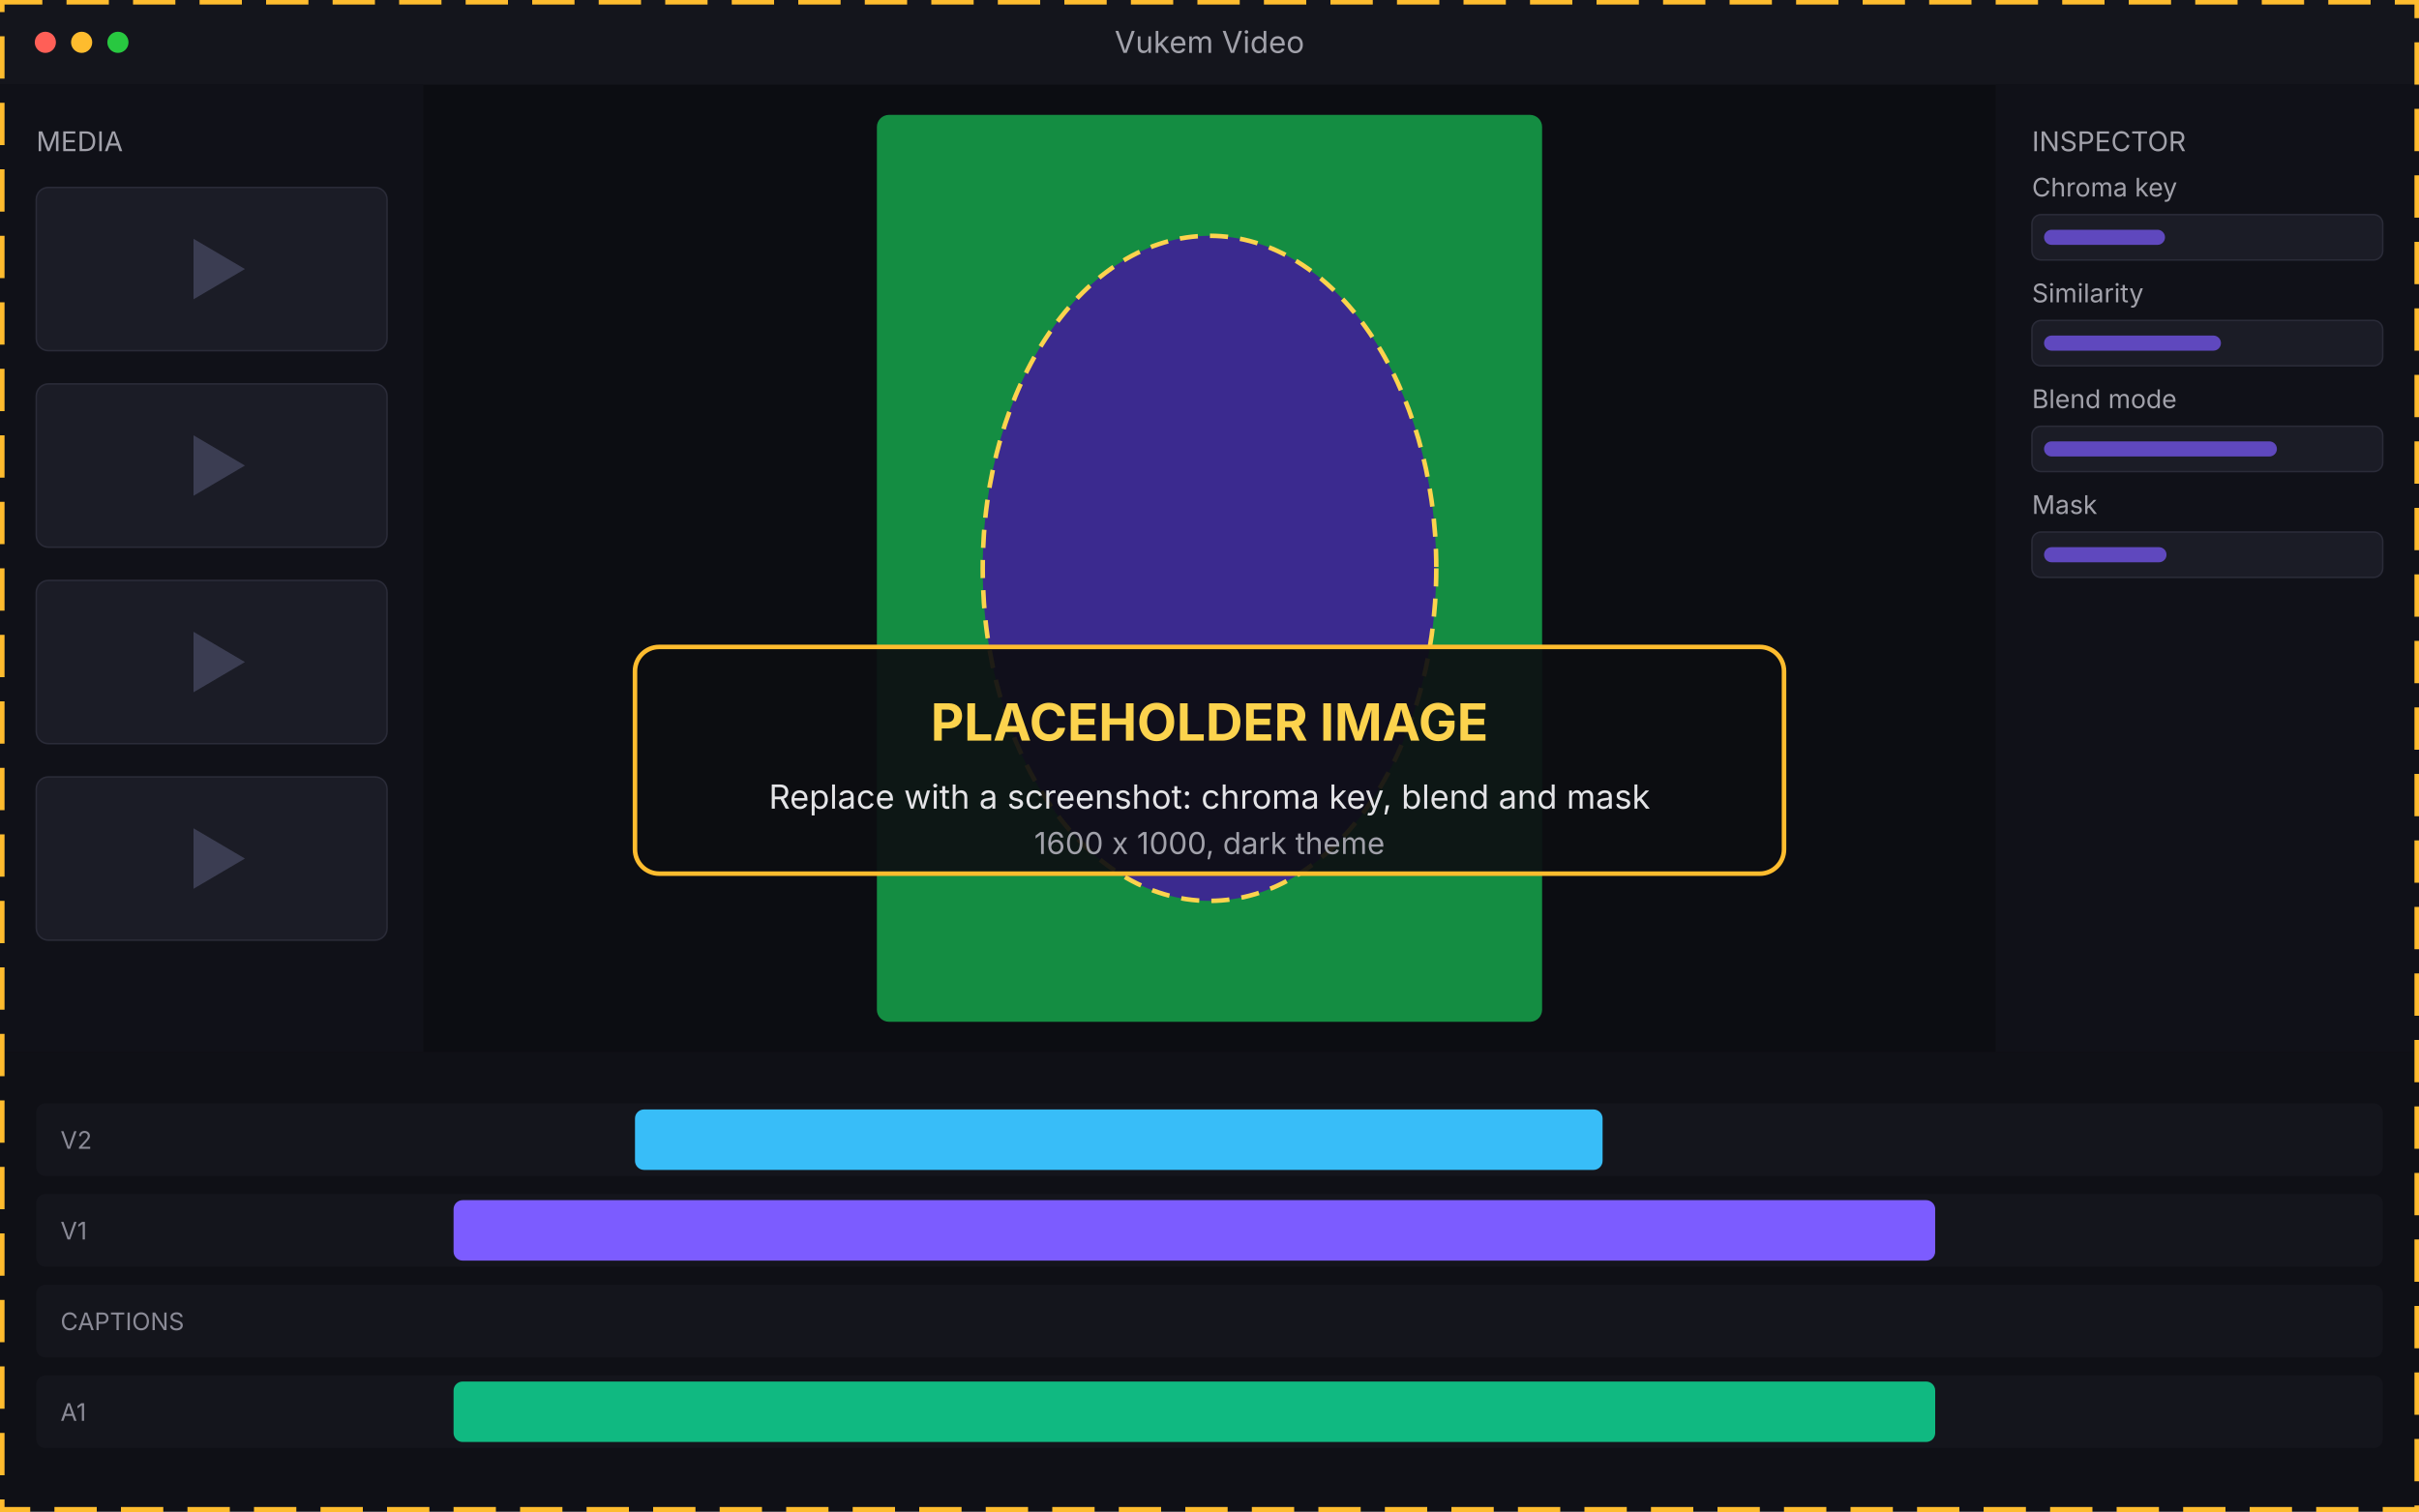
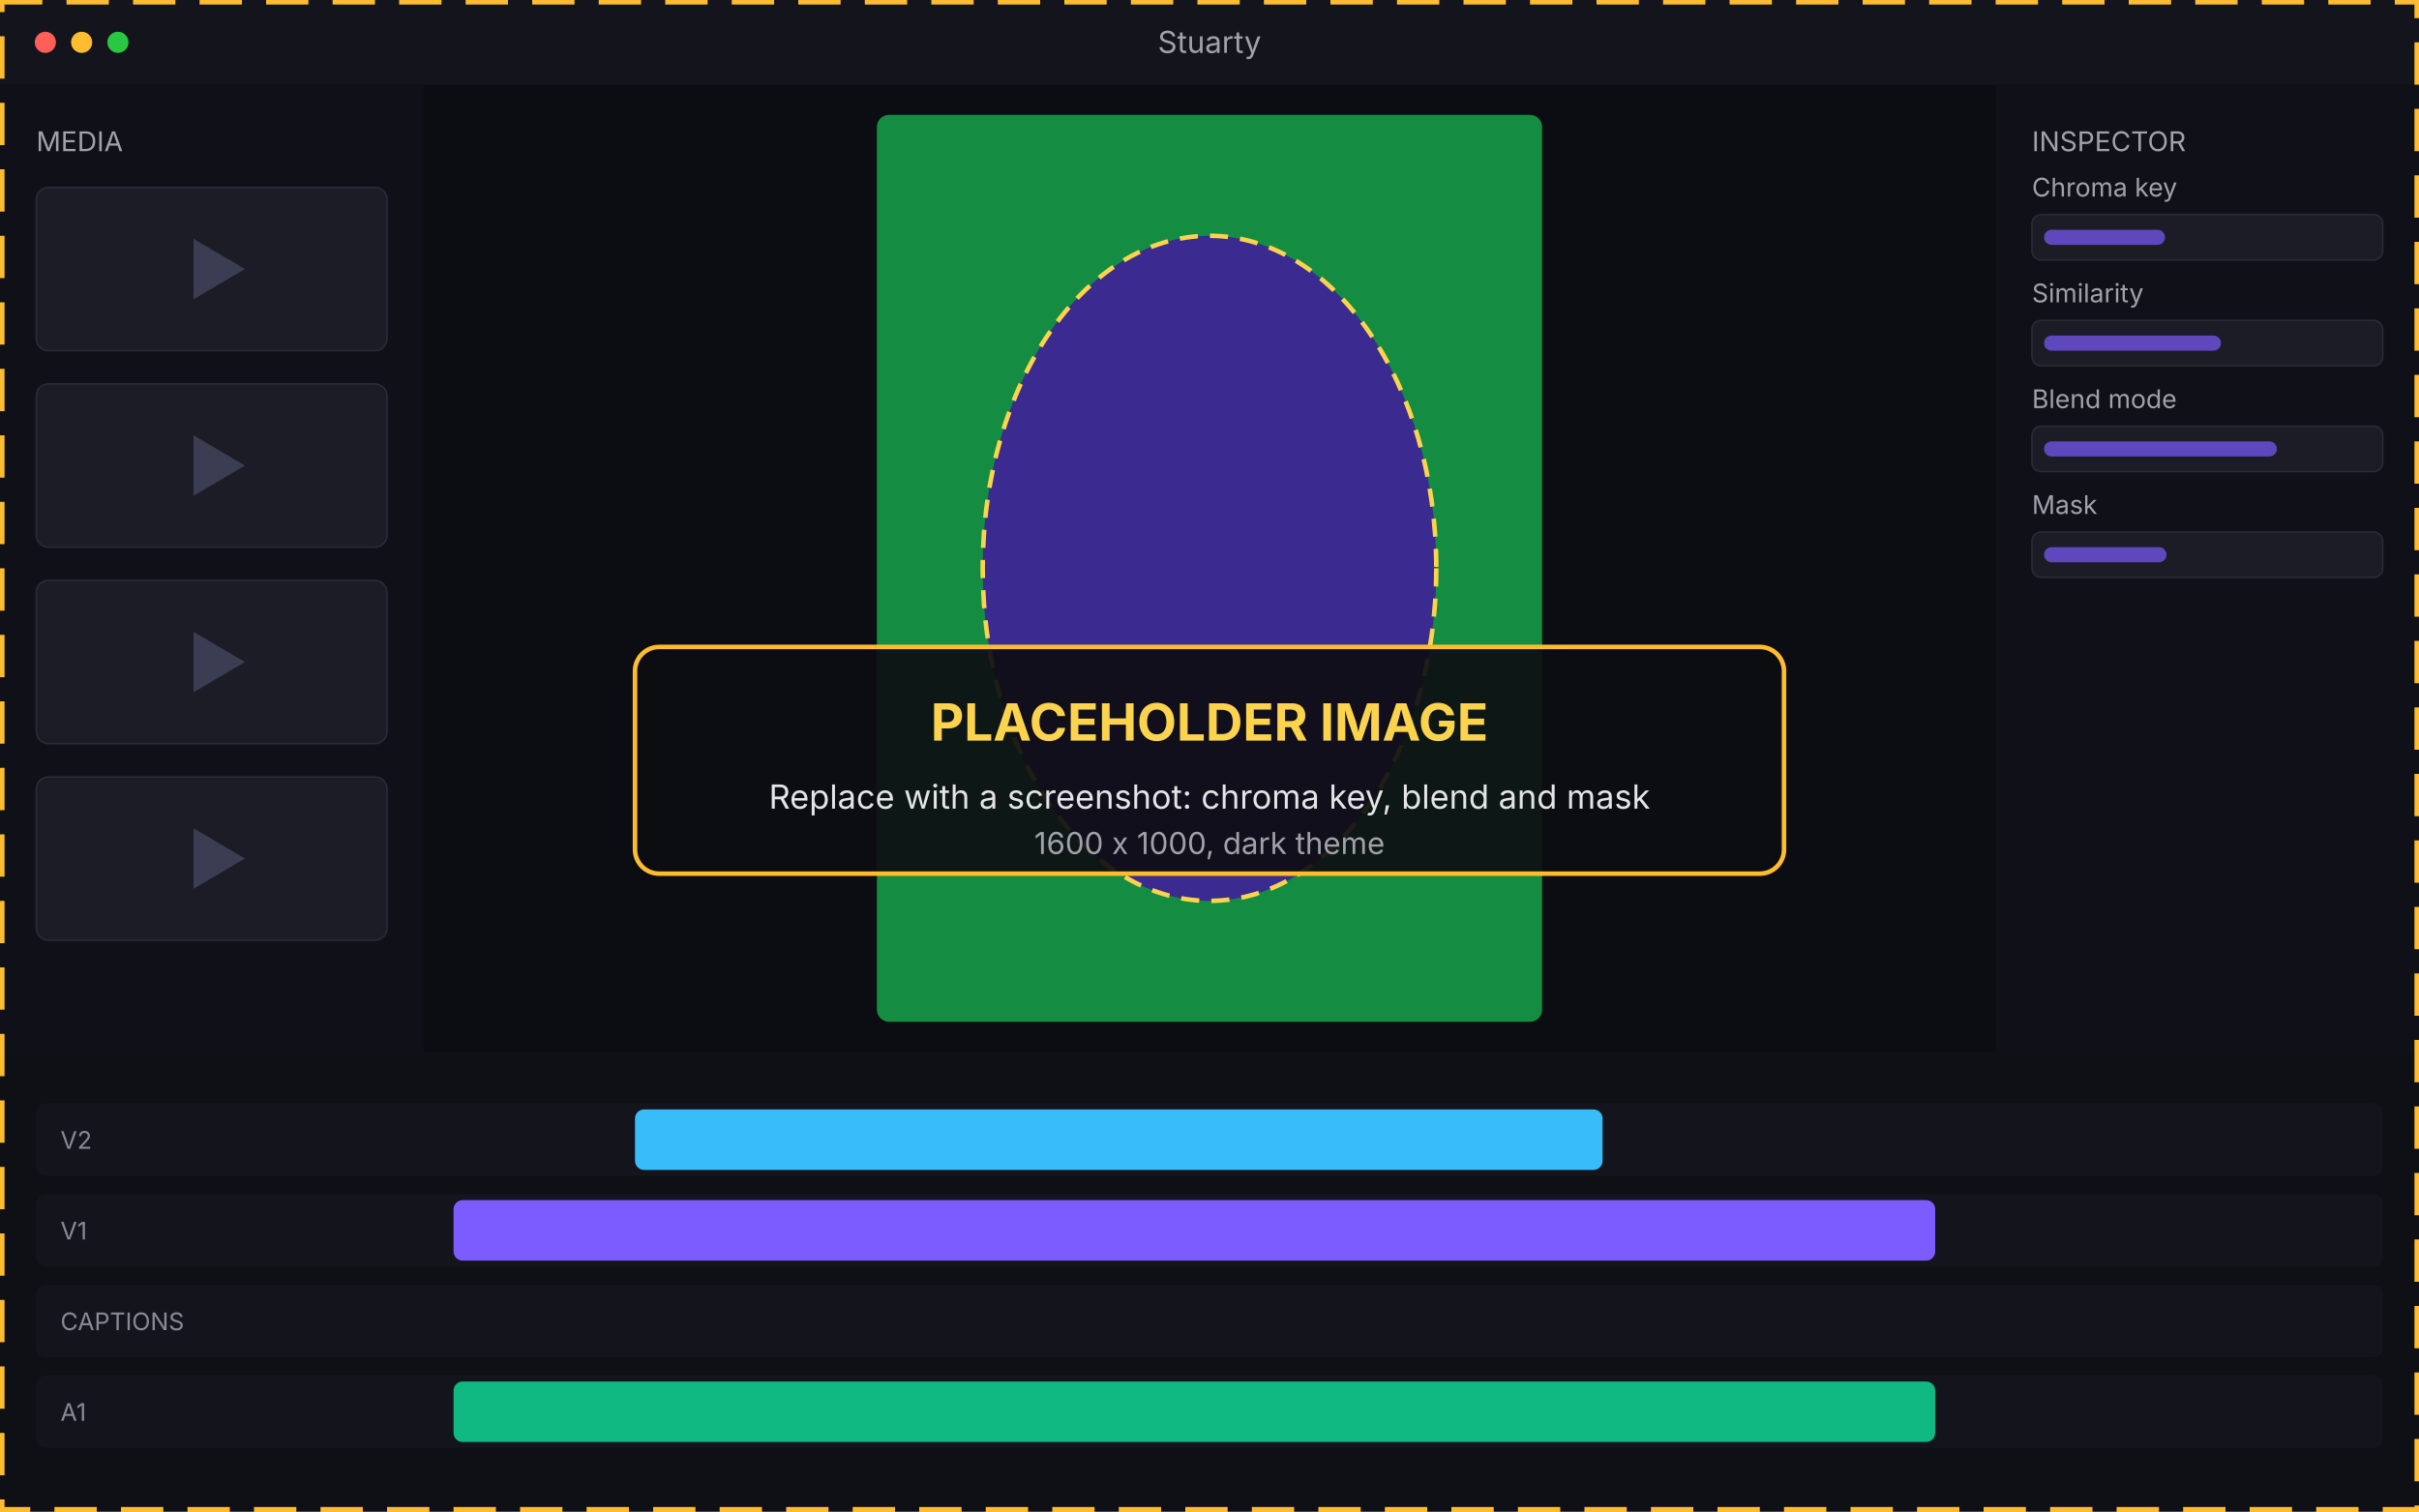
<svg xmlns="http://www.w3.org/2000/svg" viewBox="0 0 1600 1000" width="1600" height="1000" role="img" aria-labelledby="t">
  <rect width="1600" height="1000" fill="#0c0d12" />
  <rect width="1600" height="56" fill="#14151c" />
  <circle cx="30" cy="28" r="7" fill="#ff5f57" />
  <circle cx="54" cy="28" r="7" fill="#febc2e" />
  <circle cx="78" cy="28" r="7" fill="#28c840" />
-   <text x="800" y="35" text-anchor="middle" font-family="Inter, system-ui, sans-serif" font-size="20" fill="#a1a1aa">Vukem Video</text>
+   <text x="800" y="35" text-anchor="middle" font-family="Inter, system-ui, sans-serif" font-size="20" fill="#a1a1aa">Stuarty</text>
  <rect x="0" y="56" width="280" height="640" fill="#101118" />
  <rect x="1320" y="56" width="280" height="640" fill="#101118" />
  <text x="24" y="100" font-family="Inter, system-ui, sans-serif" font-size="18" fill="#a1a1aa">MEDIA</text>
  <text x="1344" y="100" font-family="Inter, system-ui, sans-serif" font-size="18" fill="#a1a1aa">INSPECTOR</text>
  <defs>
    <linearGradient id="g" x1="0" y1="0" x2="0" y2="1">
      <stop offset="0" stop-color="#3b2a8f" />
      <stop offset="1" stop-color="#111827" />
    </linearGradient>
  </defs>
  <rect x="24" y="124" width="232" height="108" rx="8" fill="#1b1c26" />
  <rect x="24" y="124" width="232" height="108" rx="8" fill="none" stroke="#2a2b38" />
  <path d="M128 158v40l34-20z" fill="#3b3d52" />
  <rect x="24" y="254" width="232" height="108" rx="8" fill="#1b1c26" />
  <rect x="24" y="254" width="232" height="108" rx="8" fill="none" stroke="#2a2b38" />
  <path d="M128 288v40l34-20z" fill="#3b3d52" />
  <rect x="24" y="384" width="232" height="108" rx="8" fill="#1b1c26" />
  <rect x="24" y="384" width="232" height="108" rx="8" fill="none" stroke="#2a2b38" />
  <path d="M128 418v40l34-20z" fill="#3b3d52" />
  <rect x="24" y="514" width="232" height="108" rx="8" fill="#1b1c26" />
  <rect x="24" y="514" width="232" height="108" rx="8" fill="none" stroke="#2a2b38" />
  <path d="M128 548v40l34-20z" fill="#3b3d52" />
  <rect x="580" y="76" width="440" height="600" rx="8" fill="#16a34a" fill-opacity=".85" />
  <ellipse cx="800" cy="376" rx="150" ry="220" fill="#3b2a8f" />
  <ellipse cx="800" cy="376" rx="150" ry="220" fill="none" stroke="#fcd34d" stroke-width="3" stroke-dasharray="12 8" />
  <text x="1344" y="130" font-family="Inter, system-ui, sans-serif" font-size="17" fill="#a1a1aa">Chroma key</text>
  <rect x="1344" y="142" width="232" height="30" rx="6" fill="#1b1c26" stroke="#2a2b38" />
  <rect x="1352" y="152" width="80" height="10" rx="5" fill="#7c5cff" fill-opacity=".7" />
  <text x="1344" y="200" font-family="Inter, system-ui, sans-serif" font-size="17" fill="#a1a1aa">Similarity</text>
  <rect x="1344" y="212" width="232" height="30" rx="6" fill="#1b1c26" stroke="#2a2b38" />
  <rect x="1352" y="222" width="117" height="10" rx="5" fill="#7c5cff" fill-opacity=".7" />
  <text x="1344" y="270" font-family="Inter, system-ui, sans-serif" font-size="17" fill="#a1a1aa">Blend mode</text>
  <rect x="1344" y="282" width="232" height="30" rx="6" fill="#1b1c26" stroke="#2a2b38" />
  <rect x="1352" y="292" width="154" height="10" rx="5" fill="#7c5cff" fill-opacity=".7" />
  <text x="1344" y="340" font-family="Inter, system-ui, sans-serif" font-size="17" fill="#a1a1aa">Mask</text>
  <rect x="1344" y="352" width="232" height="30" rx="6" fill="#1b1c26" stroke="#2a2b38" />
  <rect x="1352" y="362" width="81" height="10" rx="5" fill="#7c5cff" fill-opacity=".7" />
  <rect x="0" y="696" width="1600" height="304" fill="#0f1016" />
  <rect x="24" y="730" width="1552" height="48" rx="6" fill="#14151c" />
  <text x="40" y="760" font-family="Inter, system-ui, sans-serif" font-size="16" fill="#8a8a96">V2</text>
  <rect x="24" y="790" width="1552" height="48" rx="6" fill="#14151c" />
  <text x="40" y="820" font-family="Inter, system-ui, sans-serif" font-size="16" fill="#8a8a96">V1</text>
  <rect x="24" y="850" width="1552" height="48" rx="6" fill="#14151c" />
  <text x="40" y="880" font-family="Inter, system-ui, sans-serif" font-size="16" fill="#8a8a96">CAPTIONS</text>
  <rect x="24" y="910" width="1552" height="48" rx="6" fill="#14151c" />
  <text x="40" y="940" font-family="Inter, system-ui, sans-serif" font-size="16" fill="#8a8a96">A1</text>
  <rect x="420" y="734" width="640" height="40" rx="6" fill="#38bdf8" />
  <rect x="300" y="794" width="980" height="40" rx="6" fill="#7c5cff" />
  <rect x="300" y="914" width="980" height="40" rx="6" fill="#10b981" />
  <rect x="0" y="0" width="1600" height="1000" fill="none" stroke="#febc2e" stroke-width="6" stroke-dasharray="28 16" />
  <rect x="420" y="428" width="760" height="150" rx="16" fill="#0c0d12" fill-opacity=".92" stroke="#febc2e" stroke-width="3" />
  <text x="800" y="490" text-anchor="middle" font-family="Inter, system-ui, sans-serif" font-size="34" font-weight="700" fill="#fcd34d">PLACEHOLDER IMAGE</text>
  <text x="800" y="535" text-anchor="middle" font-family="Inter, system-ui, sans-serif" font-size="22" fill="#e4e4e7">Replace with a screenshot: chroma key, blend and mask</text>
  <text x="800" y="565" text-anchor="middle" font-family="Inter, system-ui, sans-serif" font-size="20" fill="#a1a1aa">1600 x 1000, dark theme</text>
</svg>
